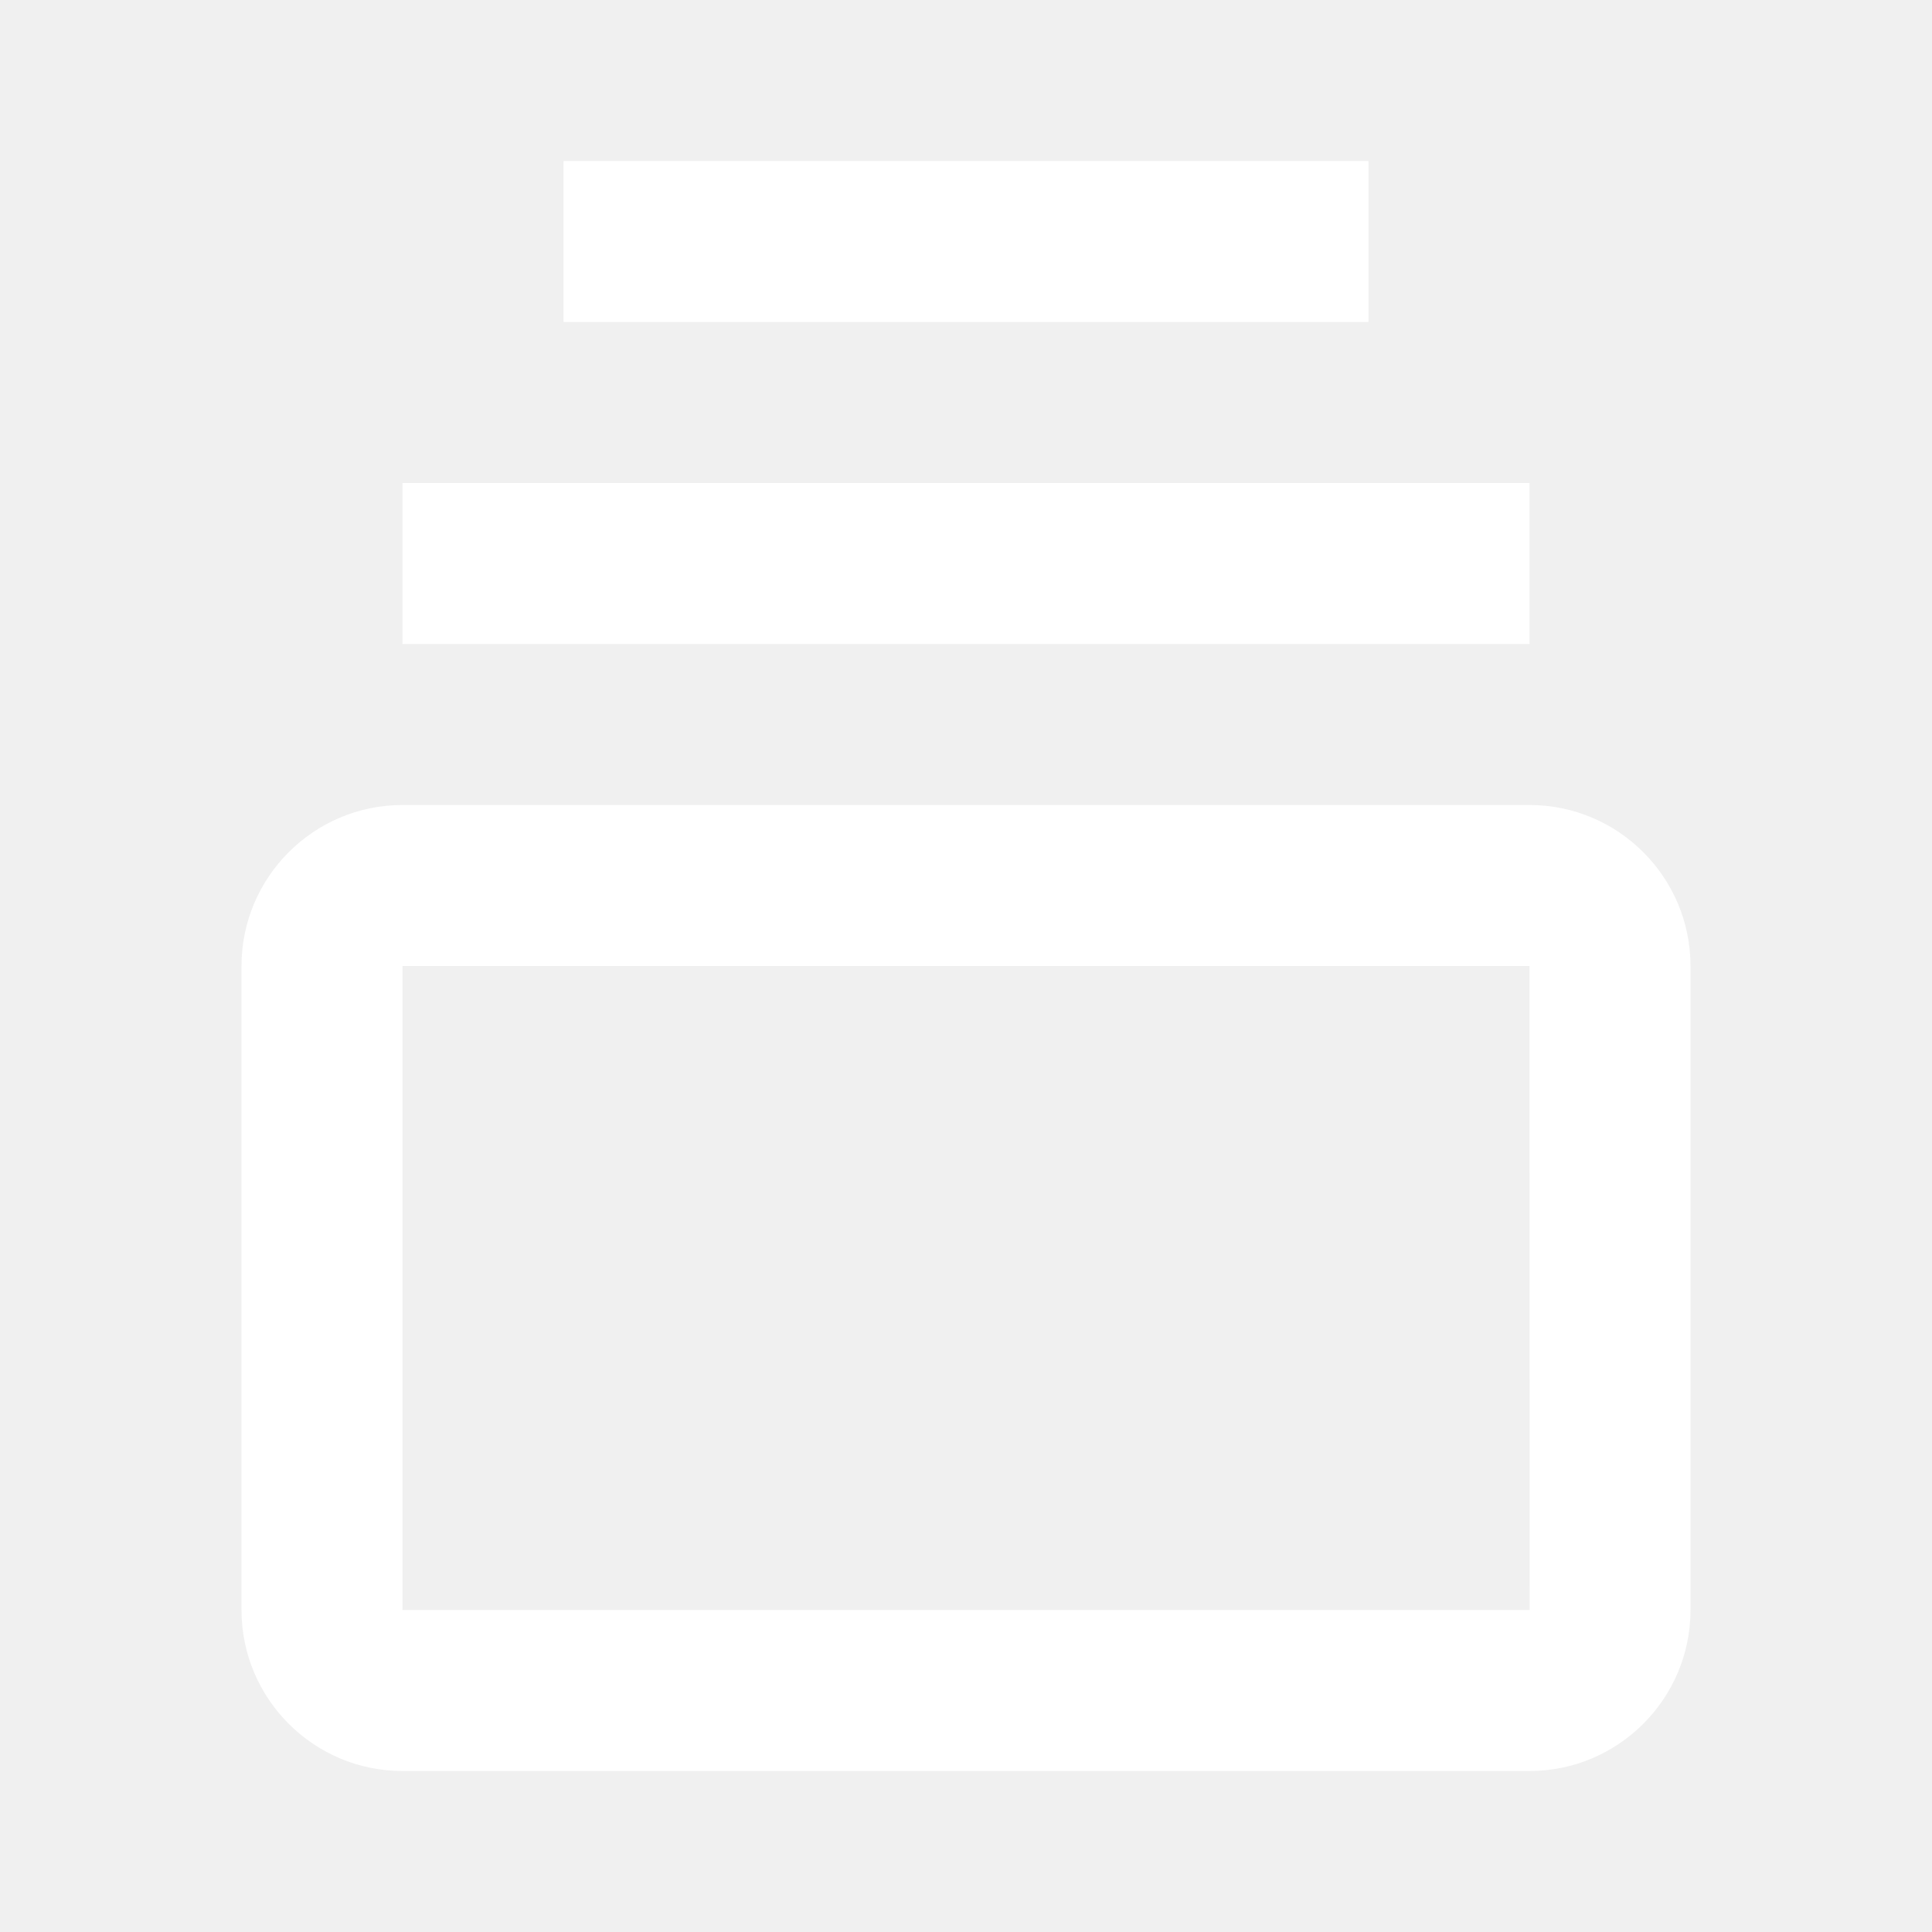
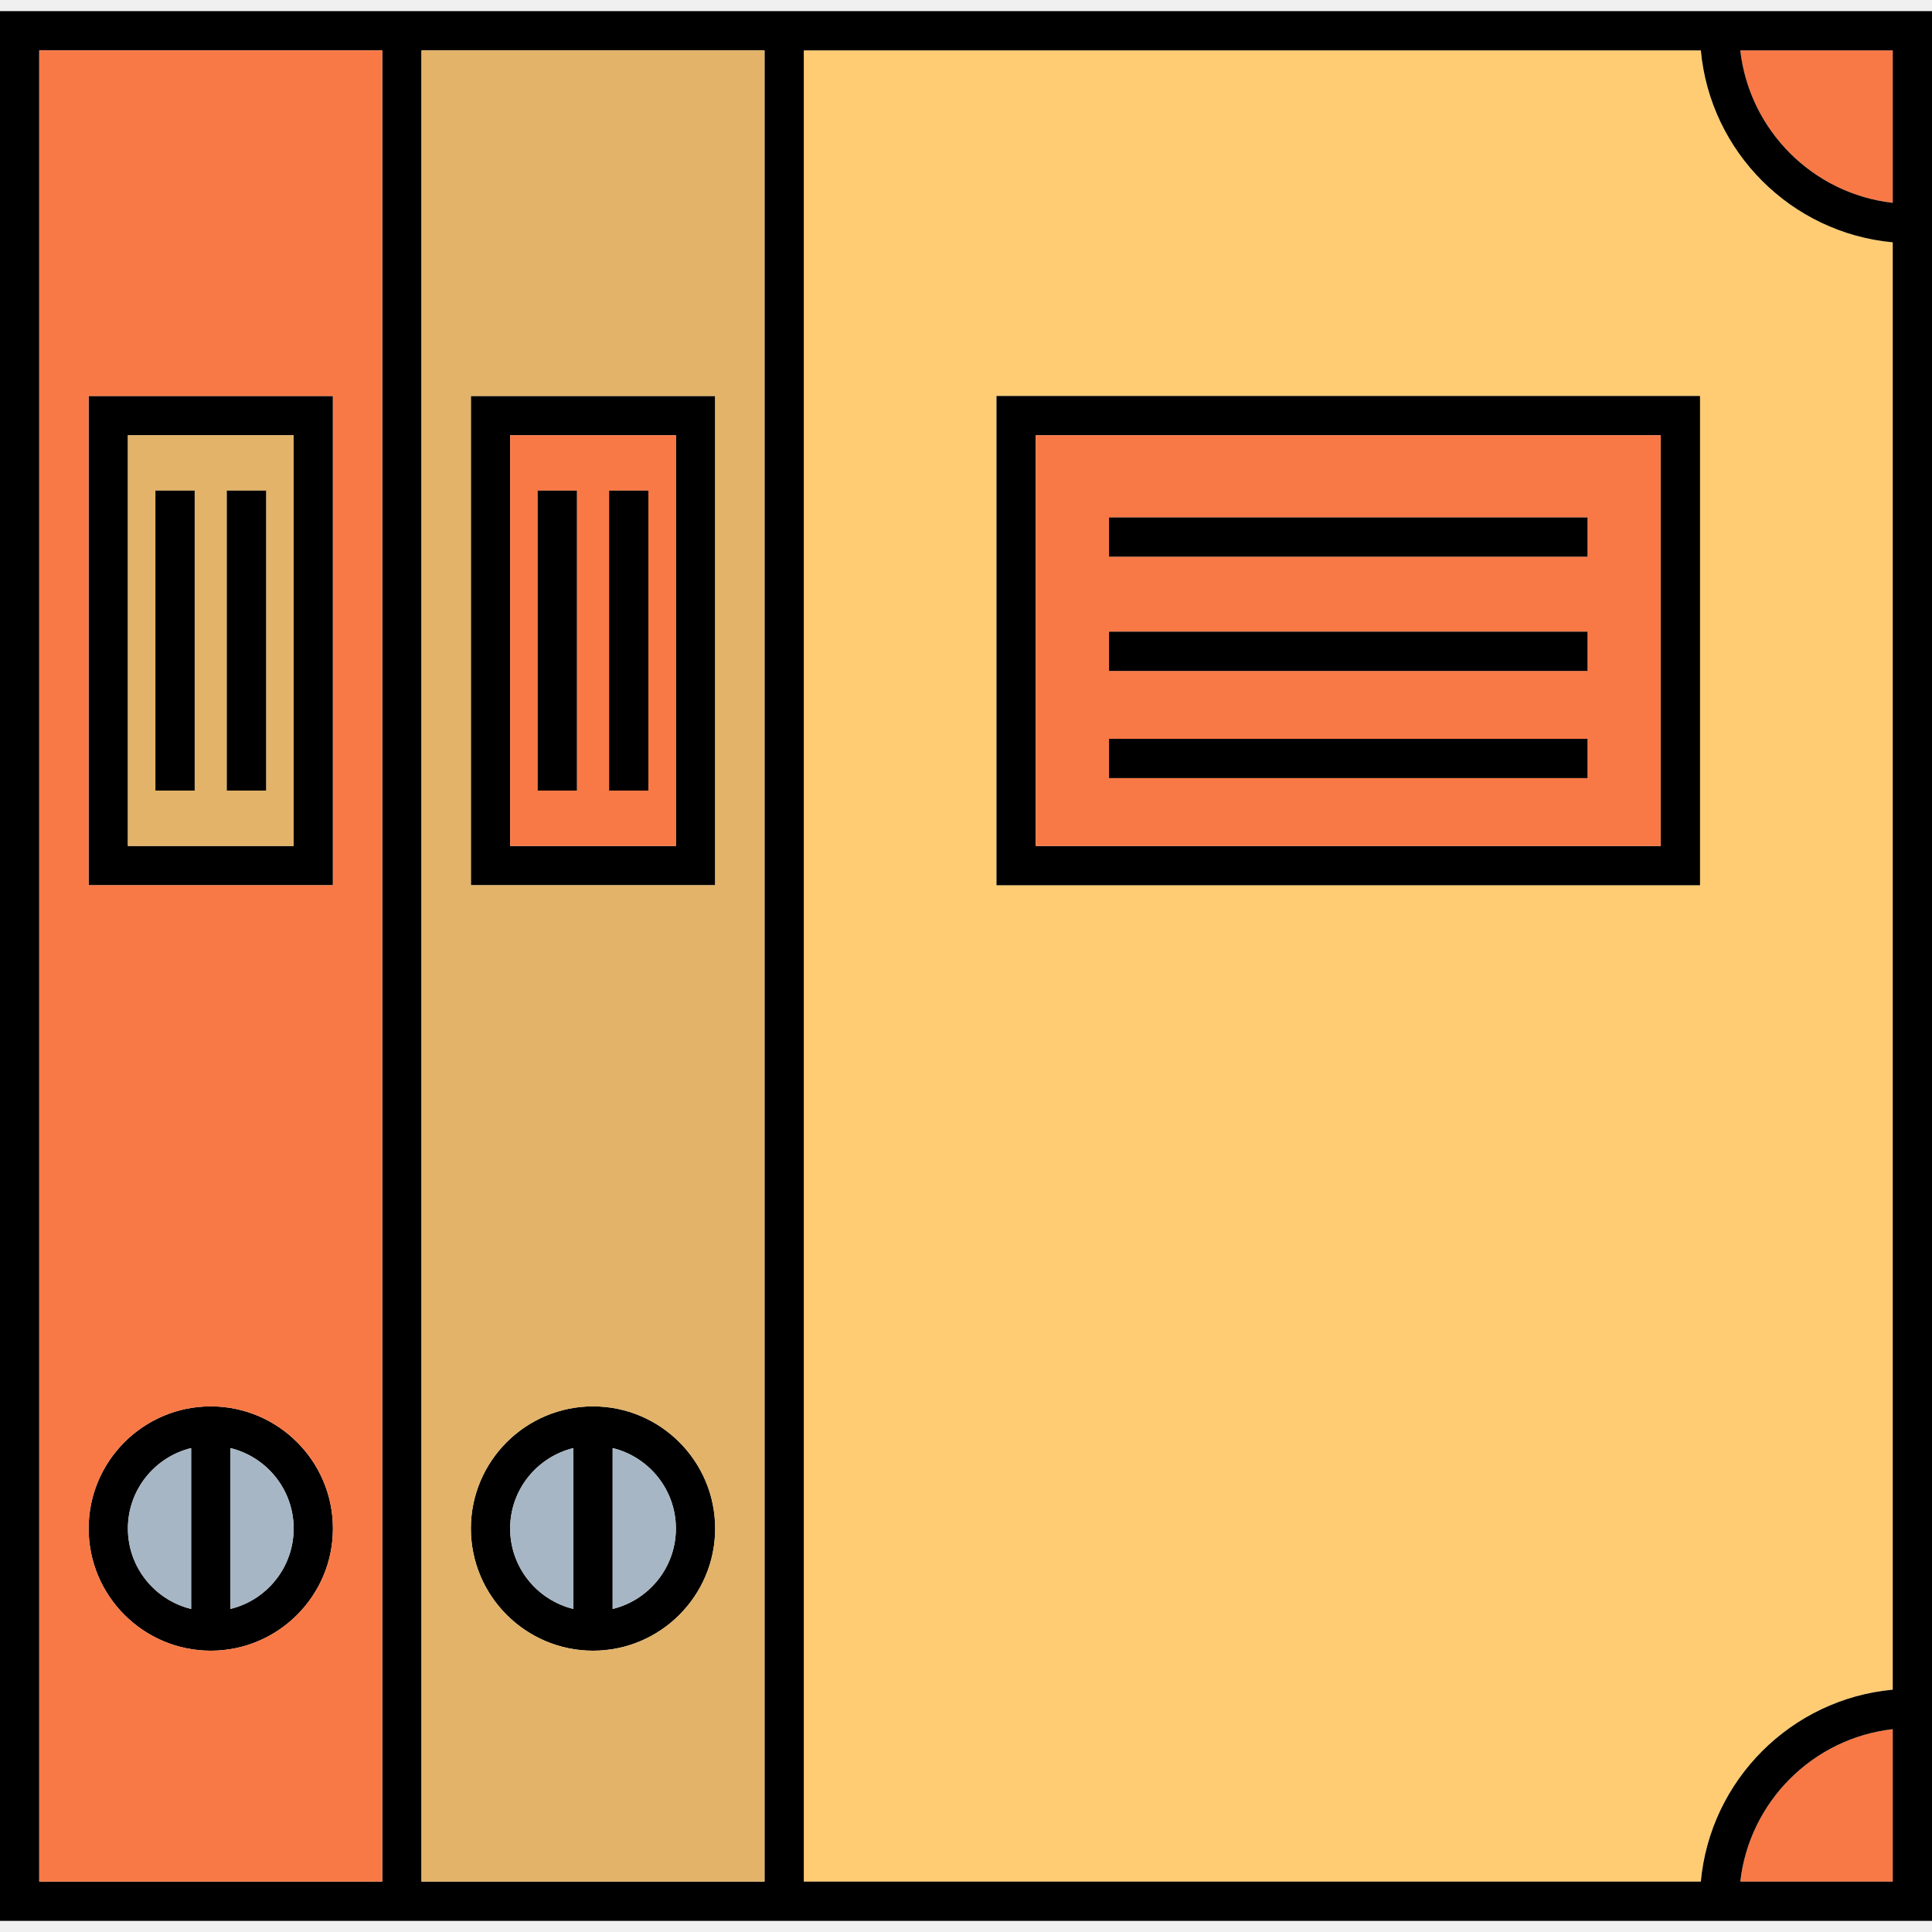
- <svg xmlns="http://www.w3.org/2000/svg" width="800px" height="800px" fill="#FFFFFF" viewBox="0 0 24 24">
-   <path d="M19 10H5c-1.103 0-2 .897-2 2v8c0 1.103.897 2 2 2h14c1.103 0 2-.897 2-2v-8c0-1.103-.897-2-2-2zM5 20v-8h14l.002 8H5zM5 6h14v2H5zm2-4h10v2H7z" />
+ <svg xmlns="http://www.w3.org/2000/svg" version="1.1" id="Capa_1" x="0px" y="0px" viewBox="0 0 442.91 442.91" style="enable-background:new 0 0 442.91 442.91;" xml:space="preserve">
+   <g>
+     <g id="XMLID_9_">
+       <g>
+         <path style="fill:#F97946;" d="M433.91,396.41v34.95h-34.95C401.04,413.05,415.6,398.48,433.91,396.41z" />
+         <path style="fill:#F97946;" d="M433.91,11.55V46.5c-18.31-2.07-32.87-16.64-34.95-34.95H433.91z" />
+         <path style="fill:#FFCC73;" d="M389.92,11.55c2.14,23.28,20.72,41.86,43.99,44v331.81c-23.27,2.15-41.85,20.72-43.99,44H184.27     V11.55H389.92z M389.73,202.94V90.78H228.45v112.16H389.73z" />
+         <path d="M389.92,431.36c2.14-23.28,20.72-41.85,43.99-44V55.55c-23.27-2.14-41.85-20.72-43.99-44H184.27v419.81H389.92z      M433.91,46.5V11.55h-34.95C401.04,29.86,415.6,44.43,433.91,46.5z M442.91,2.55v437.81H0V2.55H442.91z M433.91,431.36v-34.95     c-18.31,2.07-32.87,16.64-34.95,34.95H433.91z M175.27,431.36V11.55H96.63v419.81H175.27z M87.63,431.36V11.55H9v419.81H87.63z" />
+         <path d="M389.73,90.78v112.16H228.45V90.78H389.73z M380.73,193.94V99.78H237.45v94.16H380.73z" />
+         <path style="fill:#F97946;" d="M380.73,99.78v94.16H237.45V99.78H380.73z M363.94,178.38v-9h-109.7v9H363.94z M363.94,153.81v-9     h-109.7v9H363.94z M363.94,127.62v-9h-109.7v9H363.94z" />
+         <rect x="254.24" y="169.38" width="109.7" height="9" />
+         <rect x="254.24" y="144.81" width="109.7" height="9" />
+         <rect x="254.24" y="118.62" width="109.7" height="9" />
+         <path d="M163.95,90.78v112.16h-56V90.78H163.95z M154.95,193.94V99.78h-38v94.16H154.95z" />
+         <path d="M116.95,350.41c0,8.93,6.19,16.42,14.5,18.44v-36.88C123.14,334,116.95,341.49,116.95,350.41z M135.95,322.41     c15.44,0,28,12.56,28,28s-12.56,28.01-28,28.01s-28-12.57-28-28.01S120.51,322.41,135.95,322.41z M154.95,350.41     c0-8.92-6.19-16.41-14.5-18.44v36.88C148.76,366.83,154.95,359.34,154.95,350.41z" />
+         <path style="fill:#F97946;" d="M154.95,99.78v94.16h-38V99.78H154.95z M148.64,181.24v-68.77h-9v68.77H148.64z M132.26,181.24     v-68.77h-9v68.77H132.26z" />
+         <path style="fill:#A7B6C4;" d="M140.45,331.97c8.31,2.03,14.5,9.52,14.5,18.44c0,8.93-6.19,16.42-14.5,18.44V331.97z" />
+         <rect x="139.64" y="112.47" width="9" height="68.77" />
+         <path style="fill:#E2B369;" d="M135.95,378.42c15.44,0,28-12.57,28-28.01s-12.56-28-28-28s-28,12.56-28,28     S120.51,378.42,135.95,378.42z M175.27,11.55v419.81H96.63V11.55H175.27z M163.95,202.94V90.78h-56v112.16H163.95z" />
+         <rect x="123.26" y="112.47" width="9" height="68.77" />
+         <path style="fill:#A7B6C4;" d="M131.45,331.97v36.88c-8.31-2.02-14.5-9.51-14.5-18.44C116.95,341.49,123.14,334,131.45,331.97z" />
+         <path d="M76.32,90.78v112.16h-56V90.78H76.32z M67.32,193.94V99.78h-38v94.16H67.32z" />
+         <path d="M48.32,322.41c15.44,0,28,12.56,28,28s-12.56,28.01-28,28.01s-28-12.57-28-28.01S32.88,322.41,48.32,322.41z      M43.82,368.85v-36.88c-8.31,2.03-14.5,9.52-14.5,18.44C29.32,359.34,35.51,366.83,43.82,368.85z M67.32,350.41     c0-8.92-6.19-16.41-14.5-18.44v36.88C61.13,366.83,67.32,359.34,67.32,350.41z" />
+         <path style="fill:#E2B369;" d="M67.32,99.78v94.16h-38V99.78H67.32z M61,181.24v-68.77h-9v68.77H61z M44.63,181.24v-68.77h-9     v68.77H44.63z" />
+         <path style="fill:#A7B6C4;" d="M67.32,350.41c0,8.93-6.19,16.42-14.5,18.44v-36.88C61.13,334,67.32,341.49,67.32,350.41z" />
+         <rect x="52" y="112.47" width="9" height="68.77" />
+         <path style="fill:#F97946;" d="M20.32,350.41c0,15.44,12.56,28.01,28,28.01s28-12.57,28-28.01s-12.56-28-28-28     S20.32,334.97,20.32,350.41z M87.63,11.55v419.81H9V11.55H87.63z M76.32,202.94V90.78h-56v112.16H76.32z" />
+         <rect x="35.63" y="112.47" width="9" height="68.77" />
+         <path style="fill:#A7B6C4;" d="M43.82,331.97v36.88c-8.31-2.02-14.5-9.51-14.5-18.44C29.32,341.49,35.51,334,43.82,331.97z" />
+       </g>
+     </g>
+   </g>
</svg>
